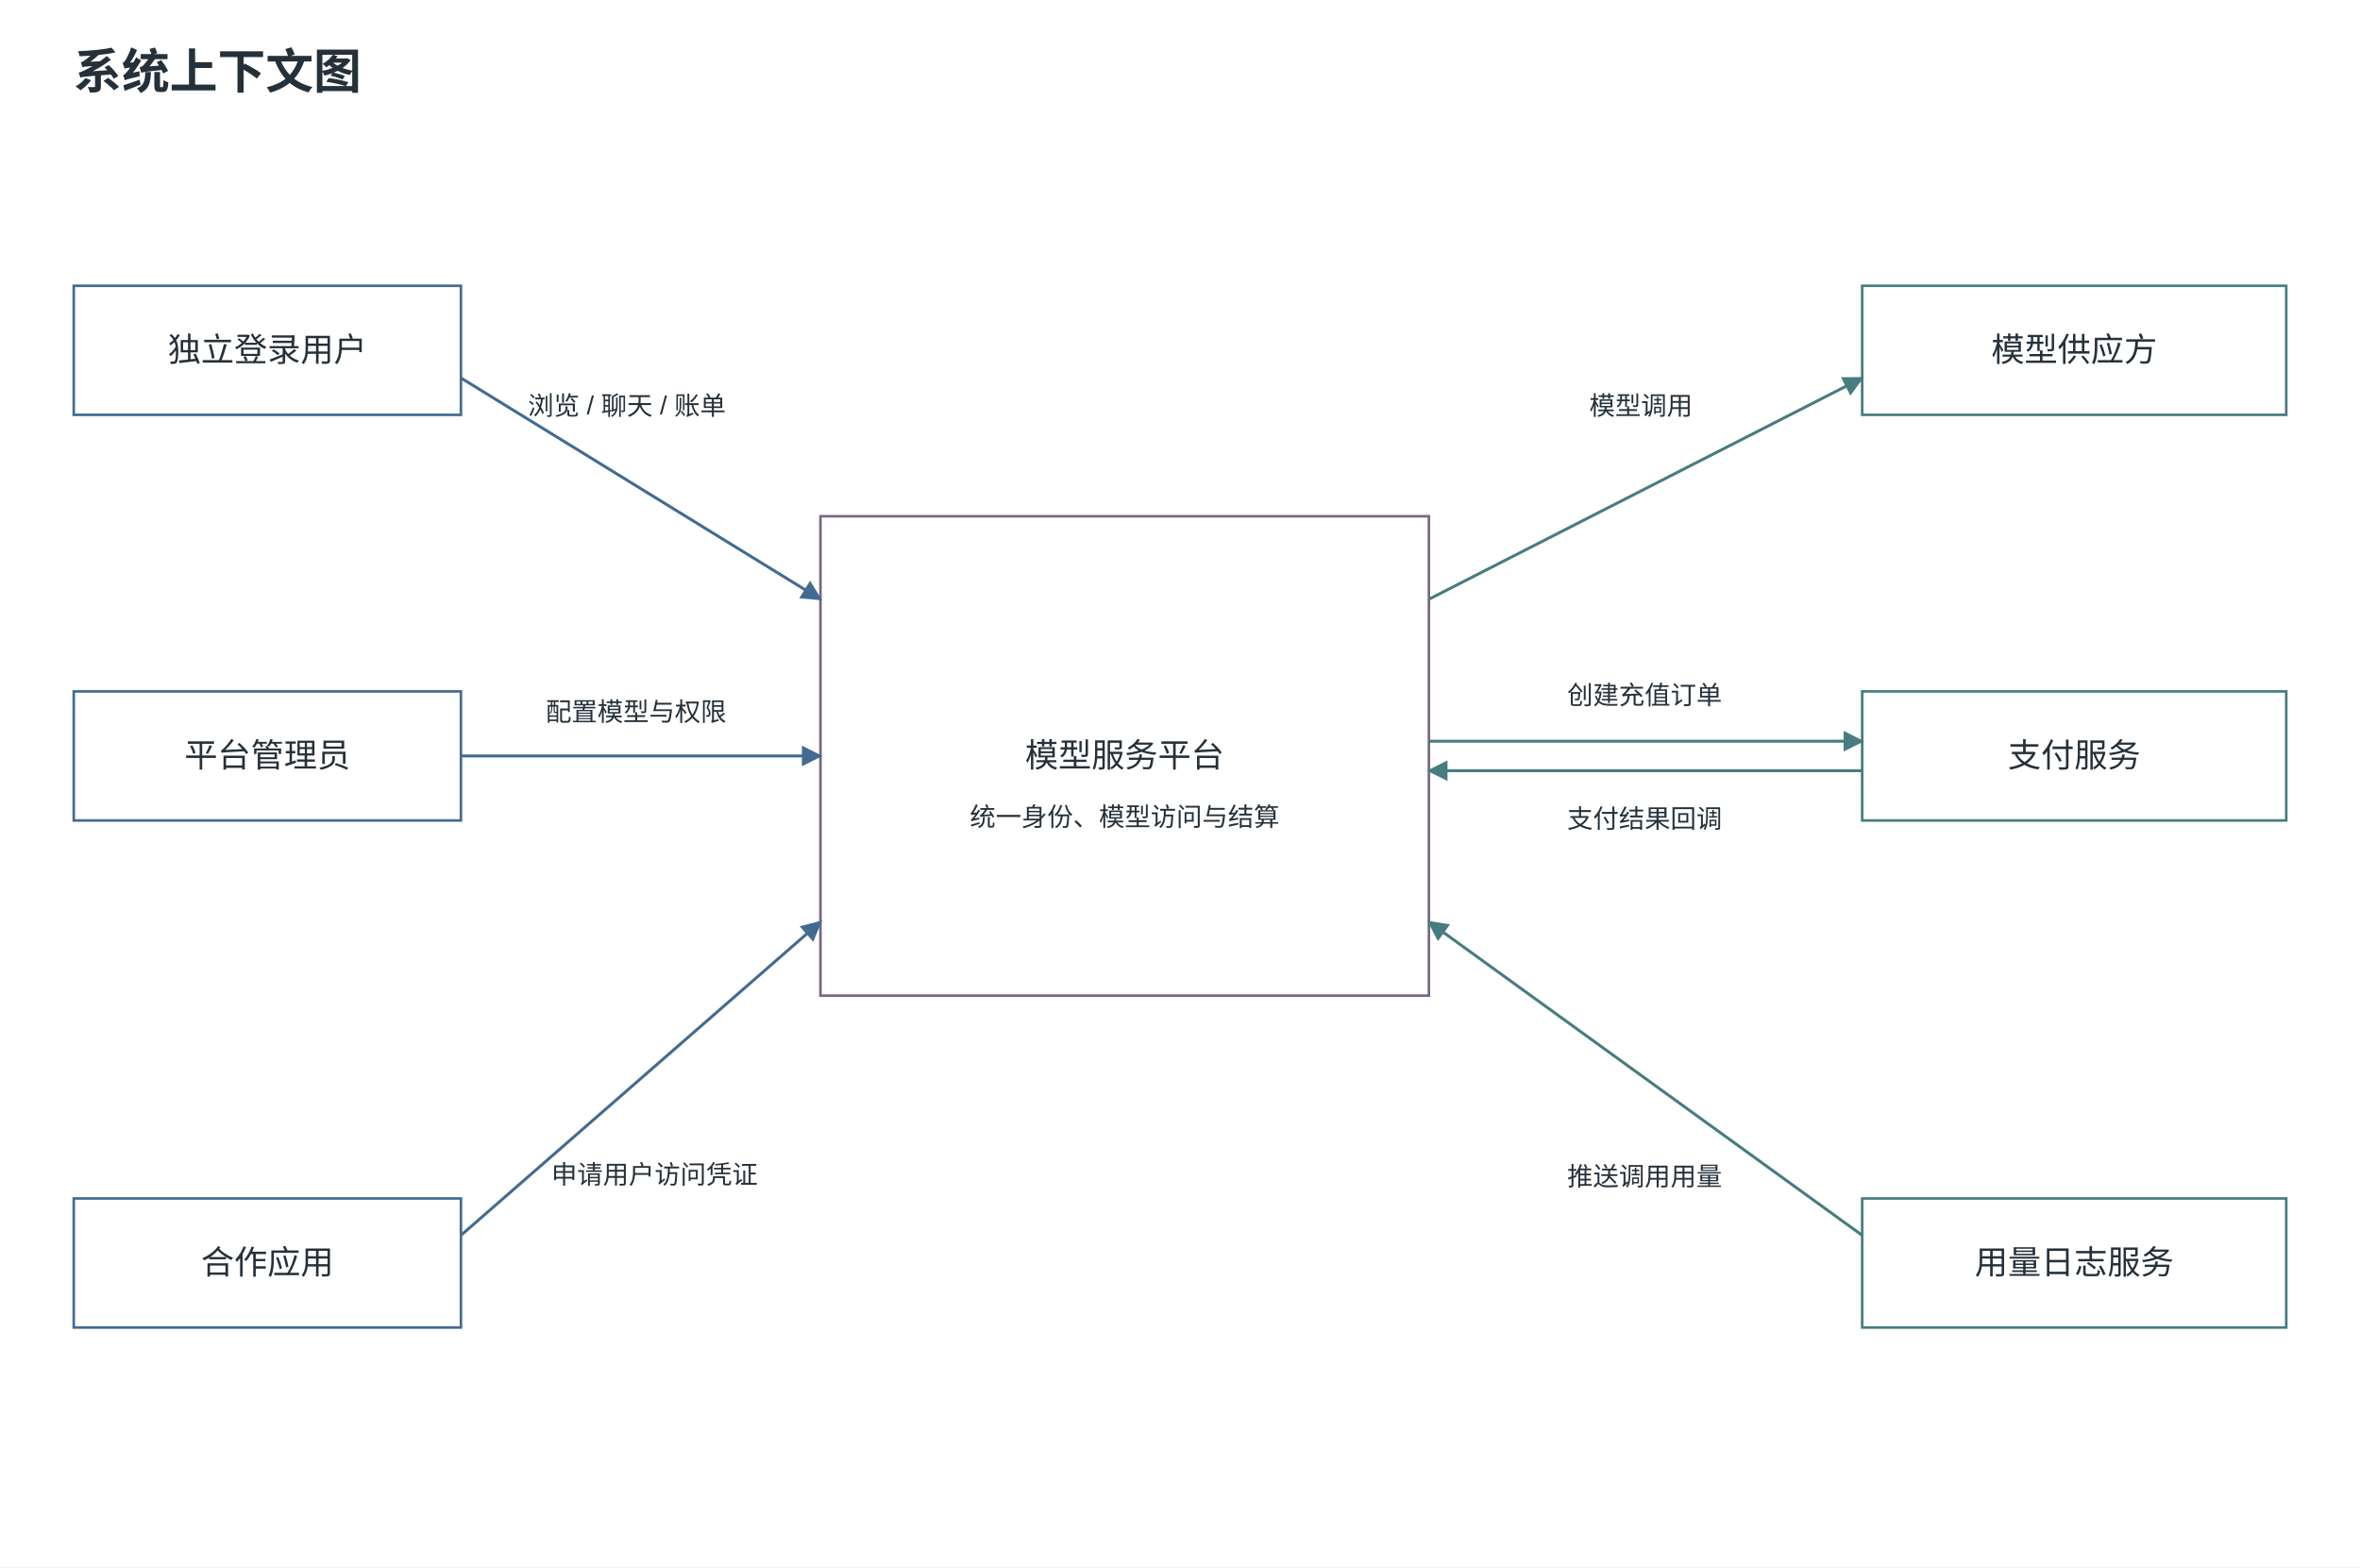
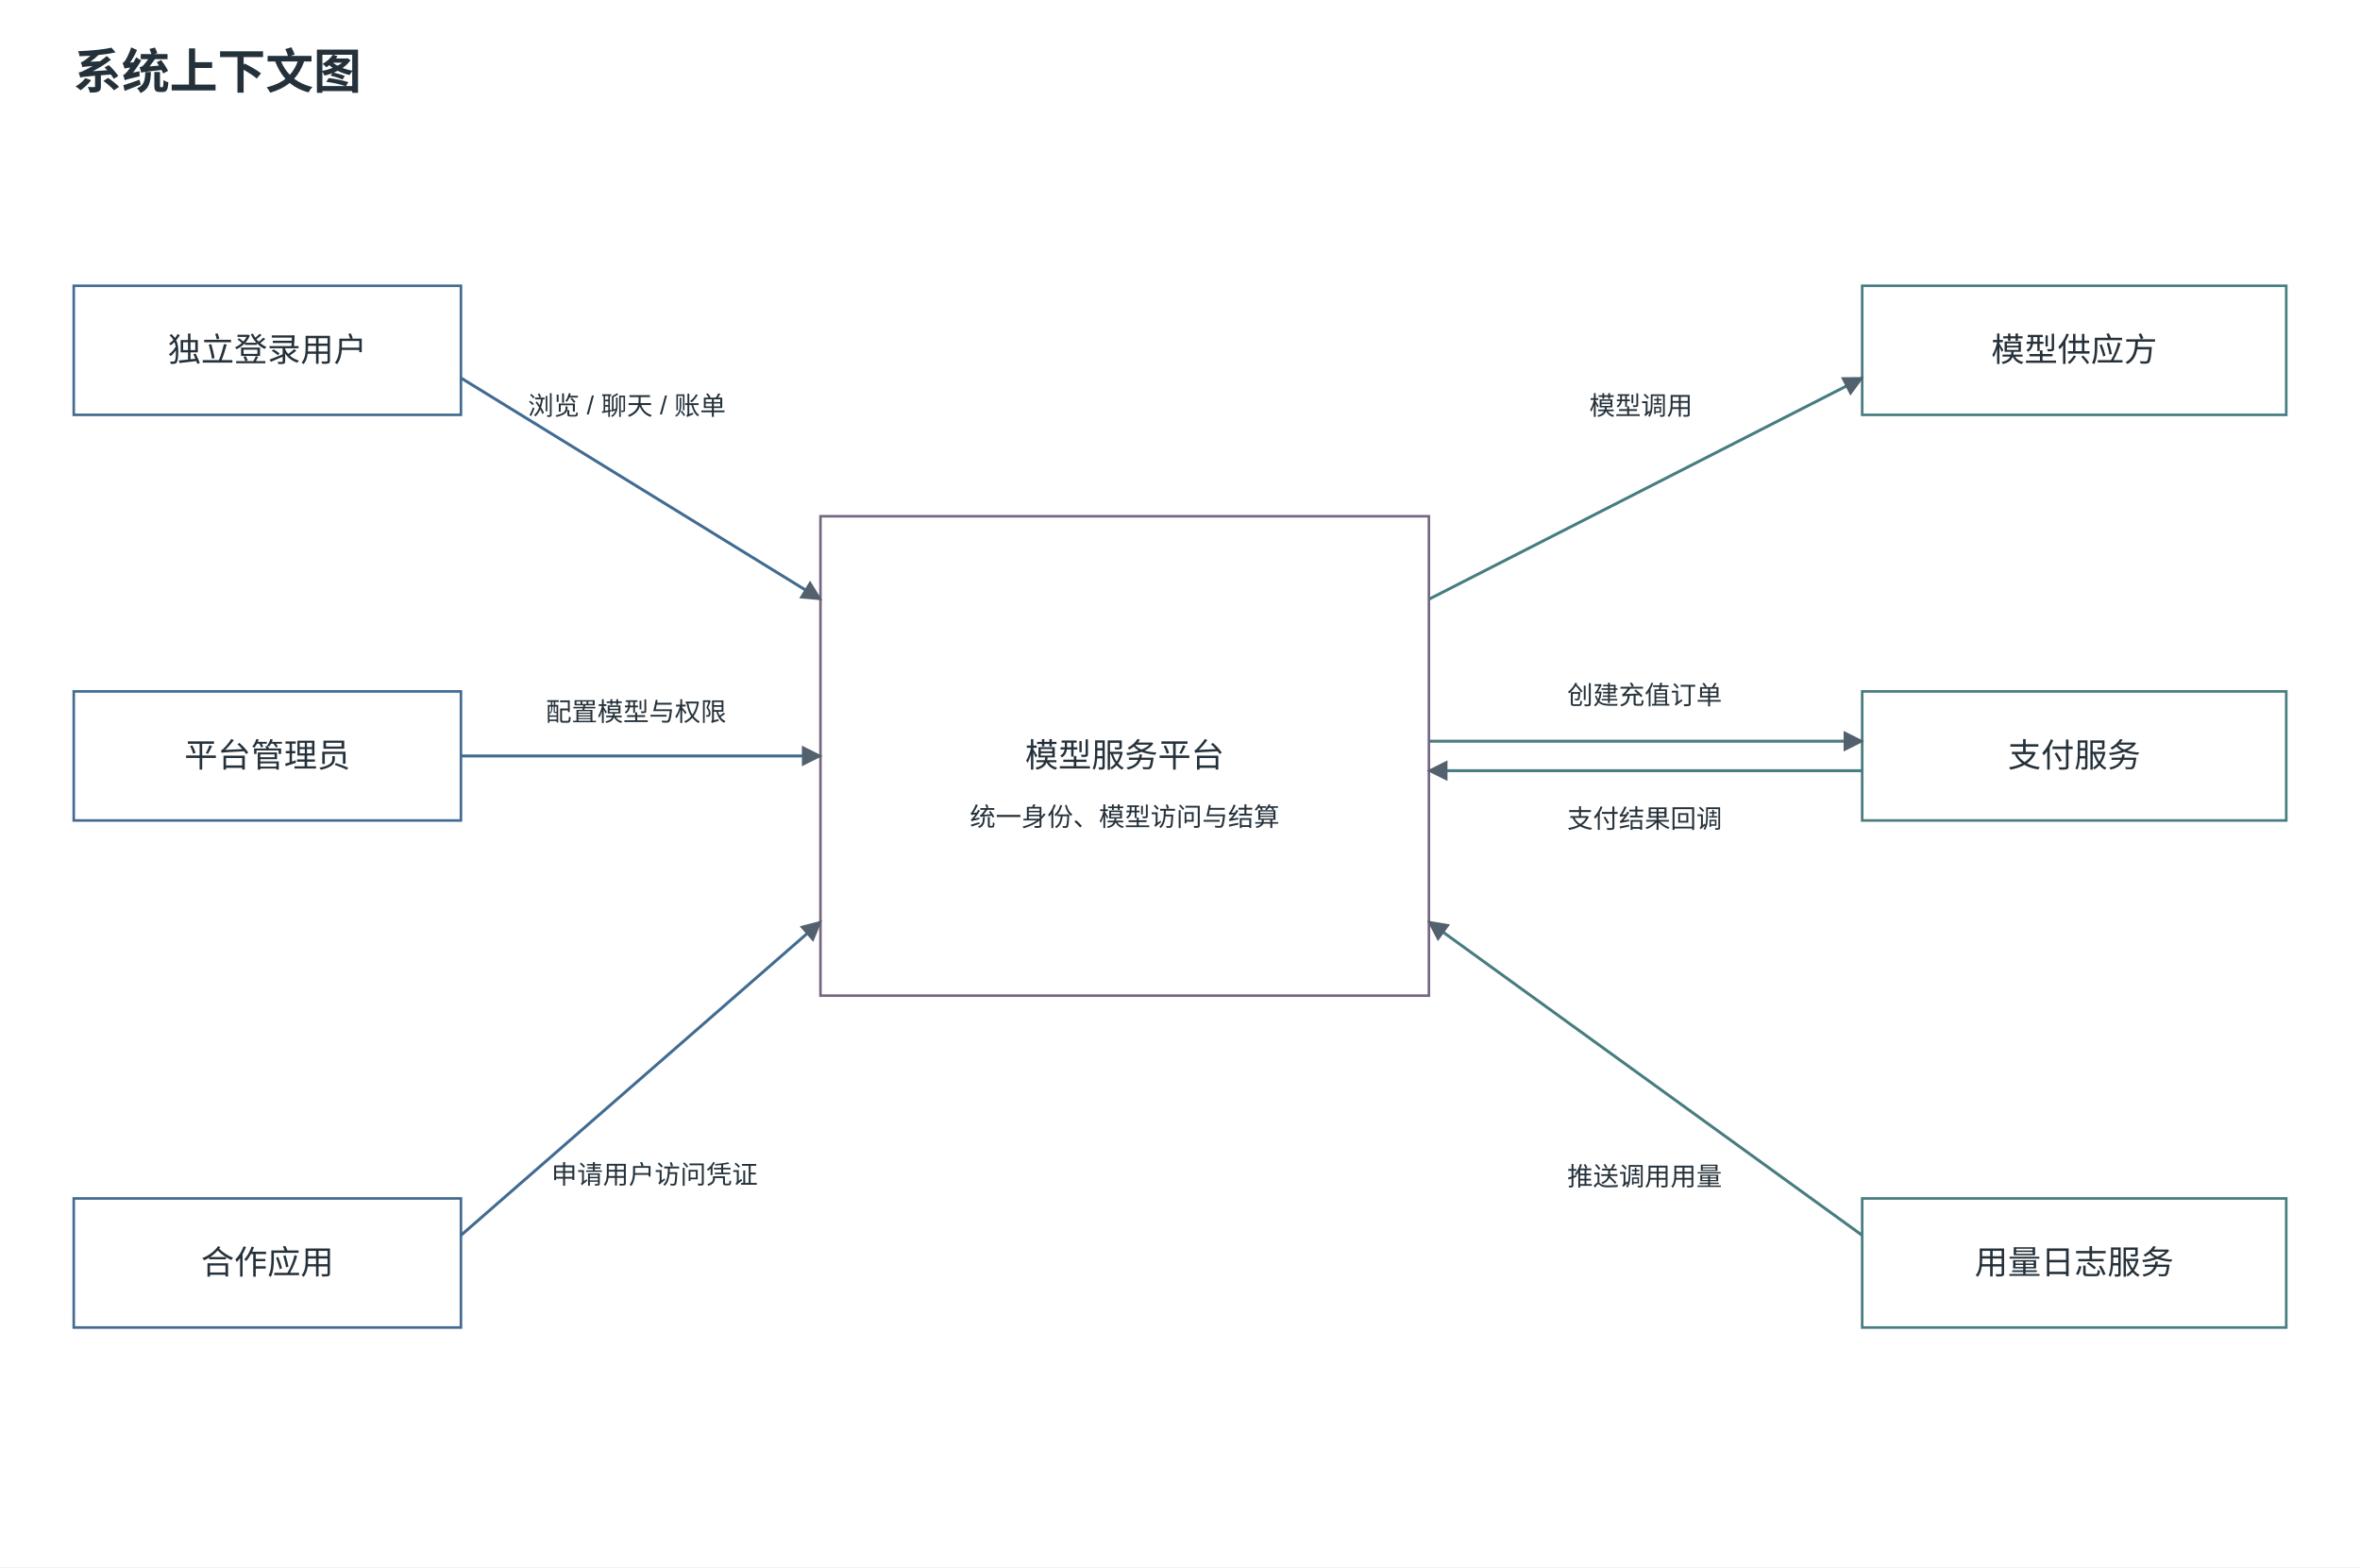
<svg xmlns="http://www.w3.org/2000/svg" width="1280" height="850" viewBox="0 0 1280 850" role="img" aria-labelledby="title desc">
  <defs>
    <marker id="arrow" viewBox="0 0 10 10" refX="9" refY="5" markerWidth="7" markerHeight="7" orient="auto">
-       <path d="M0 0 L10 5 L0 10 Z" fill="context-stroke" />
+       <path d="M0 0 L10 5 L0 10 Z" fill="#52616d" />
    </marker>
  </defs>
  <style>
- text{font-family:Arial,"Noto Sans CJK SC","Microsoft YaHei",sans-serif;font-size:18px;fill:#25313A}
+ text{font-family:Arial, 'Microsoft YaHei', 'PingFang SC', 'Noto Sans CJK SC', 'Source Han Sans CN', sans-serif;font-size:18px;fill:#25313A}
.box{fill:white;stroke:#52616D;stroke-width:1.4}
.line{fill:none;stroke:#52616D;stroke-width:1.6}
.dashed{stroke-dasharray:6 5}.small{font-size:14px}.heading{font-size:26px;font-weight:600}
.panel{fill:#F5F7FA;stroke:#CBD5DF;stroke-width:1}
.guide{fill:none;stroke:#CBD5DF;stroke-width:1}
.blue{stroke:#426B91}.purple{stroke:#786783}.teal{stroke:#477C80}.brown{stroke:#8A735C}
.green{stroke:#327354}.red{stroke:#AA4E4E}.yellow{stroke:#926D20}
.box.green{fill:#EDF5EF}.box.red{fill:#FAEEEE}.box.yellow{fill:#FBF5E5}
.caption{paint-order:stroke;stroke:white;stroke-width:7px;stroke-linejoin:round}
</style>
  <rect width="1280" height="850" fill="white" />
-   <text x="40" y="48" class="heading">系统上下文图</text>
-   <rect x="445" y="280" width="330" height="260" class="box purple" />
-   <text x="610" y="416" text-anchor="middle">模型服务平台</text>
-   <text x="610" y="448" class="small" text-anchor="middle">统一身份、模型访问与结算</text>
-   <rect x="40" y="155" width="210" height="70" class="box blue" />
-   <text x="145" y="196" text-anchor="middle">独立登录用户</text>
-   <rect x="40" y="375" width="210" height="70" class="box blue" />
-   <text x="145" y="416" text-anchor="middle">平台管理员</text>
-   <rect x="40" y="650" width="210" height="70" class="box blue" />
-   <text x="145" y="691" text-anchor="middle">合作应用</text>
-   <rect x="1010" y="155" width="230" height="70" class="box teal" />
-   <text x="1125" y="196" text-anchor="middle">模型供应方</text>
-   <rect x="1010" y="375" width="230" height="70" class="box teal" />
-   <text x="1125" y="416" text-anchor="middle">支付服务</text>
-   <rect x="1010" y="650" width="230" height="70" class="box teal" />
-   <text x="1125" y="691" text-anchor="middle">用量日志服务</text>
-   <path d="M250 205 L445 325" class="line blue" marker-end="url(#arrow)" />
-   <text x="340" y="225" class="small" text-anchor="middle">浏览 / 聊天 / 账单</text>
-   <path d="M250 410 L445 410" class="line blue" marker-end="url(#arrow)" />
-   <text x="345" y="391" class="small" text-anchor="middle">配置模型与权限</text>
-   <path d="M250 670 L445 500" class="line blue" marker-end="url(#arrow)" />
-   <text x="355" y="642" class="small" text-anchor="middle">申请用户访问凭证</text>
-   <path d="M775 325 L1010 205" class="line teal" marker-end="url(#arrow)" />
-   <text x="890" y="225" class="small" text-anchor="middle">模型调用</text>
-   <path d="M775 402 L1010 402" class="line teal" marker-end="url(#arrow)" />
-   <path d="M1010 418 L775 418" class="line teal" marker-end="url(#arrow)" />
-   <text x="892" y="382" class="small" text-anchor="middle">创建充值订单</text>
-   <text x="892" y="449" class="small" text-anchor="middle">支付结果回调</text>
-   <path d="M1010 670 L775 500" class="line teal" marker-end="url(#arrow)" />
-   <text x="892" y="643" class="small" text-anchor="middle">推送调用用量</text>
+   <text x="40" y="48" class="heading" font-family="Arial, 'Microsoft YaHei', 'PingFang SC', 'Noto Sans CJK SC', 'Source Han Sans CN', sans-serif" font-size="26px" fill="#25313A" font-weight="600">系统上下文图</text>
+   <rect x="445" y="280" width="330" height="260" class="box purple" fill="white" stroke="#786783" stroke-width="1.4" />
+   <text x="610" y="416" text-anchor="middle" font-family="Arial, 'Microsoft YaHei', 'PingFang SC', 'Noto Sans CJK SC', 'Source Han Sans CN', sans-serif" font-size="18px" fill="#25313A">模型服务平台</text>
+   <text x="610" y="448" class="small" text-anchor="middle" font-family="Arial, 'Microsoft YaHei', 'PingFang SC', 'Noto Sans CJK SC', 'Source Han Sans CN', sans-serif" font-size="14px" fill="#25313A">统一身份、模型访问与结算</text>
+   <rect x="40" y="155" width="210" height="70" class="box blue" fill="white" stroke="#426B91" stroke-width="1.4" />
+   <text x="145" y="196" text-anchor="middle" font-family="Arial, 'Microsoft YaHei', 'PingFang SC', 'Noto Sans CJK SC', 'Source Han Sans CN', sans-serif" font-size="18px" fill="#25313A">独立登录用户</text>
+   <rect x="40" y="375" width="210" height="70" class="box blue" fill="white" stroke="#426B91" stroke-width="1.4" />
+   <text x="145" y="416" text-anchor="middle" font-family="Arial, 'Microsoft YaHei', 'PingFang SC', 'Noto Sans CJK SC', 'Source Han Sans CN', sans-serif" font-size="18px" fill="#25313A">平台管理员</text>
+   <rect x="40" y="650" width="210" height="70" class="box blue" fill="white" stroke="#426B91" stroke-width="1.4" />
+   <text x="145" y="691" text-anchor="middle" font-family="Arial, 'Microsoft YaHei', 'PingFang SC', 'Noto Sans CJK SC', 'Source Han Sans CN', sans-serif" font-size="18px" fill="#25313A">合作应用</text>
+   <rect x="1010" y="155" width="230" height="70" class="box teal" fill="white" stroke="#477C80" stroke-width="1.4" />
+   <text x="1125" y="196" text-anchor="middle" font-family="Arial, 'Microsoft YaHei', 'PingFang SC', 'Noto Sans CJK SC', 'Source Han Sans CN', sans-serif" font-size="18px" fill="#25313A">模型供应方</text>
+   <rect x="1010" y="375" width="230" height="70" class="box teal" fill="white" stroke="#477C80" stroke-width="1.4" />
+   <text x="1125" y="416" text-anchor="middle" font-family="Arial, 'Microsoft YaHei', 'PingFang SC', 'Noto Sans CJK SC', 'Source Han Sans CN', sans-serif" font-size="18px" fill="#25313A">支付服务</text>
+   <rect x="1010" y="650" width="230" height="70" class="box teal" fill="white" stroke="#477C80" stroke-width="1.4" />
+   <text x="1125" y="691" text-anchor="middle" font-family="Arial, 'Microsoft YaHei', 'PingFang SC', 'Noto Sans CJK SC', 'Source Han Sans CN', sans-serif" font-size="18px" fill="#25313A">用量日志服务</text>
+   <path d="M250 205 L445 325" class="line blue" marker-end="url(#arrow)" fill="none" stroke="#426B91" stroke-width="1.6" />
+   <text x="340" y="225" class="small" text-anchor="middle" font-family="Arial, 'Microsoft YaHei', 'PingFang SC', 'Noto Sans CJK SC', 'Source Han Sans CN', sans-serif" font-size="14px" fill="#25313A">浏览 / 聊天 / 账单</text>
+   <path d="M250 410 L445 410" class="line blue" marker-end="url(#arrow)" fill="none" stroke="#426B91" stroke-width="1.6" />
+   <text x="345" y="391" class="small" text-anchor="middle" font-family="Arial, 'Microsoft YaHei', 'PingFang SC', 'Noto Sans CJK SC', 'Source Han Sans CN', sans-serif" font-size="14px" fill="#25313A">配置模型与权限</text>
+   <path d="M250 670 L445 500" class="line blue" marker-end="url(#arrow)" fill="none" stroke="#426B91" stroke-width="1.6" />
+   <text x="355" y="642" class="small" text-anchor="middle" font-family="Arial, 'Microsoft YaHei', 'PingFang SC', 'Noto Sans CJK SC', 'Source Han Sans CN', sans-serif" font-size="14px" fill="#25313A">申请用户访问凭证</text>
+   <path d="M775 325 L1010 205" class="line teal" marker-end="url(#arrow)" fill="none" stroke="#477C80" stroke-width="1.6" />
+   <text x="890" y="225" class="small" text-anchor="middle" font-family="Arial, 'Microsoft YaHei', 'PingFang SC', 'Noto Sans CJK SC', 'Source Han Sans CN', sans-serif" font-size="14px" fill="#25313A">模型调用</text>
+   <path d="M775 402 L1010 402" class="line teal" marker-end="url(#arrow)" fill="none" stroke="#477C80" stroke-width="1.6" />
+   <path d="M1010 418 L775 418" class="line teal" marker-end="url(#arrow)" fill="none" stroke="#477C80" stroke-width="1.6" />
+   <text x="892" y="382" class="small" text-anchor="middle" font-family="Arial, 'Microsoft YaHei', 'PingFang SC', 'Noto Sans CJK SC', 'Source Han Sans CN', sans-serif" font-size="14px" fill="#25313A">创建充值订单</text>
+   <text x="892" y="449" class="small" text-anchor="middle" font-family="Arial, 'Microsoft YaHei', 'PingFang SC', 'Noto Sans CJK SC', 'Source Han Sans CN', sans-serif" font-size="14px" fill="#25313A">支付结果回调</text>
+   <path d="M1010 670 L775 500" class="line teal" marker-end="url(#arrow)" fill="none" stroke="#477C80" stroke-width="1.6" />
+   <text x="892" y="643" class="small" text-anchor="middle" font-family="Arial, 'Microsoft YaHei', 'PingFang SC', 'Noto Sans CJK SC', 'Source Han Sans CN', sans-serif" font-size="14px" fill="#25313A">推送调用用量</text>
</svg>
